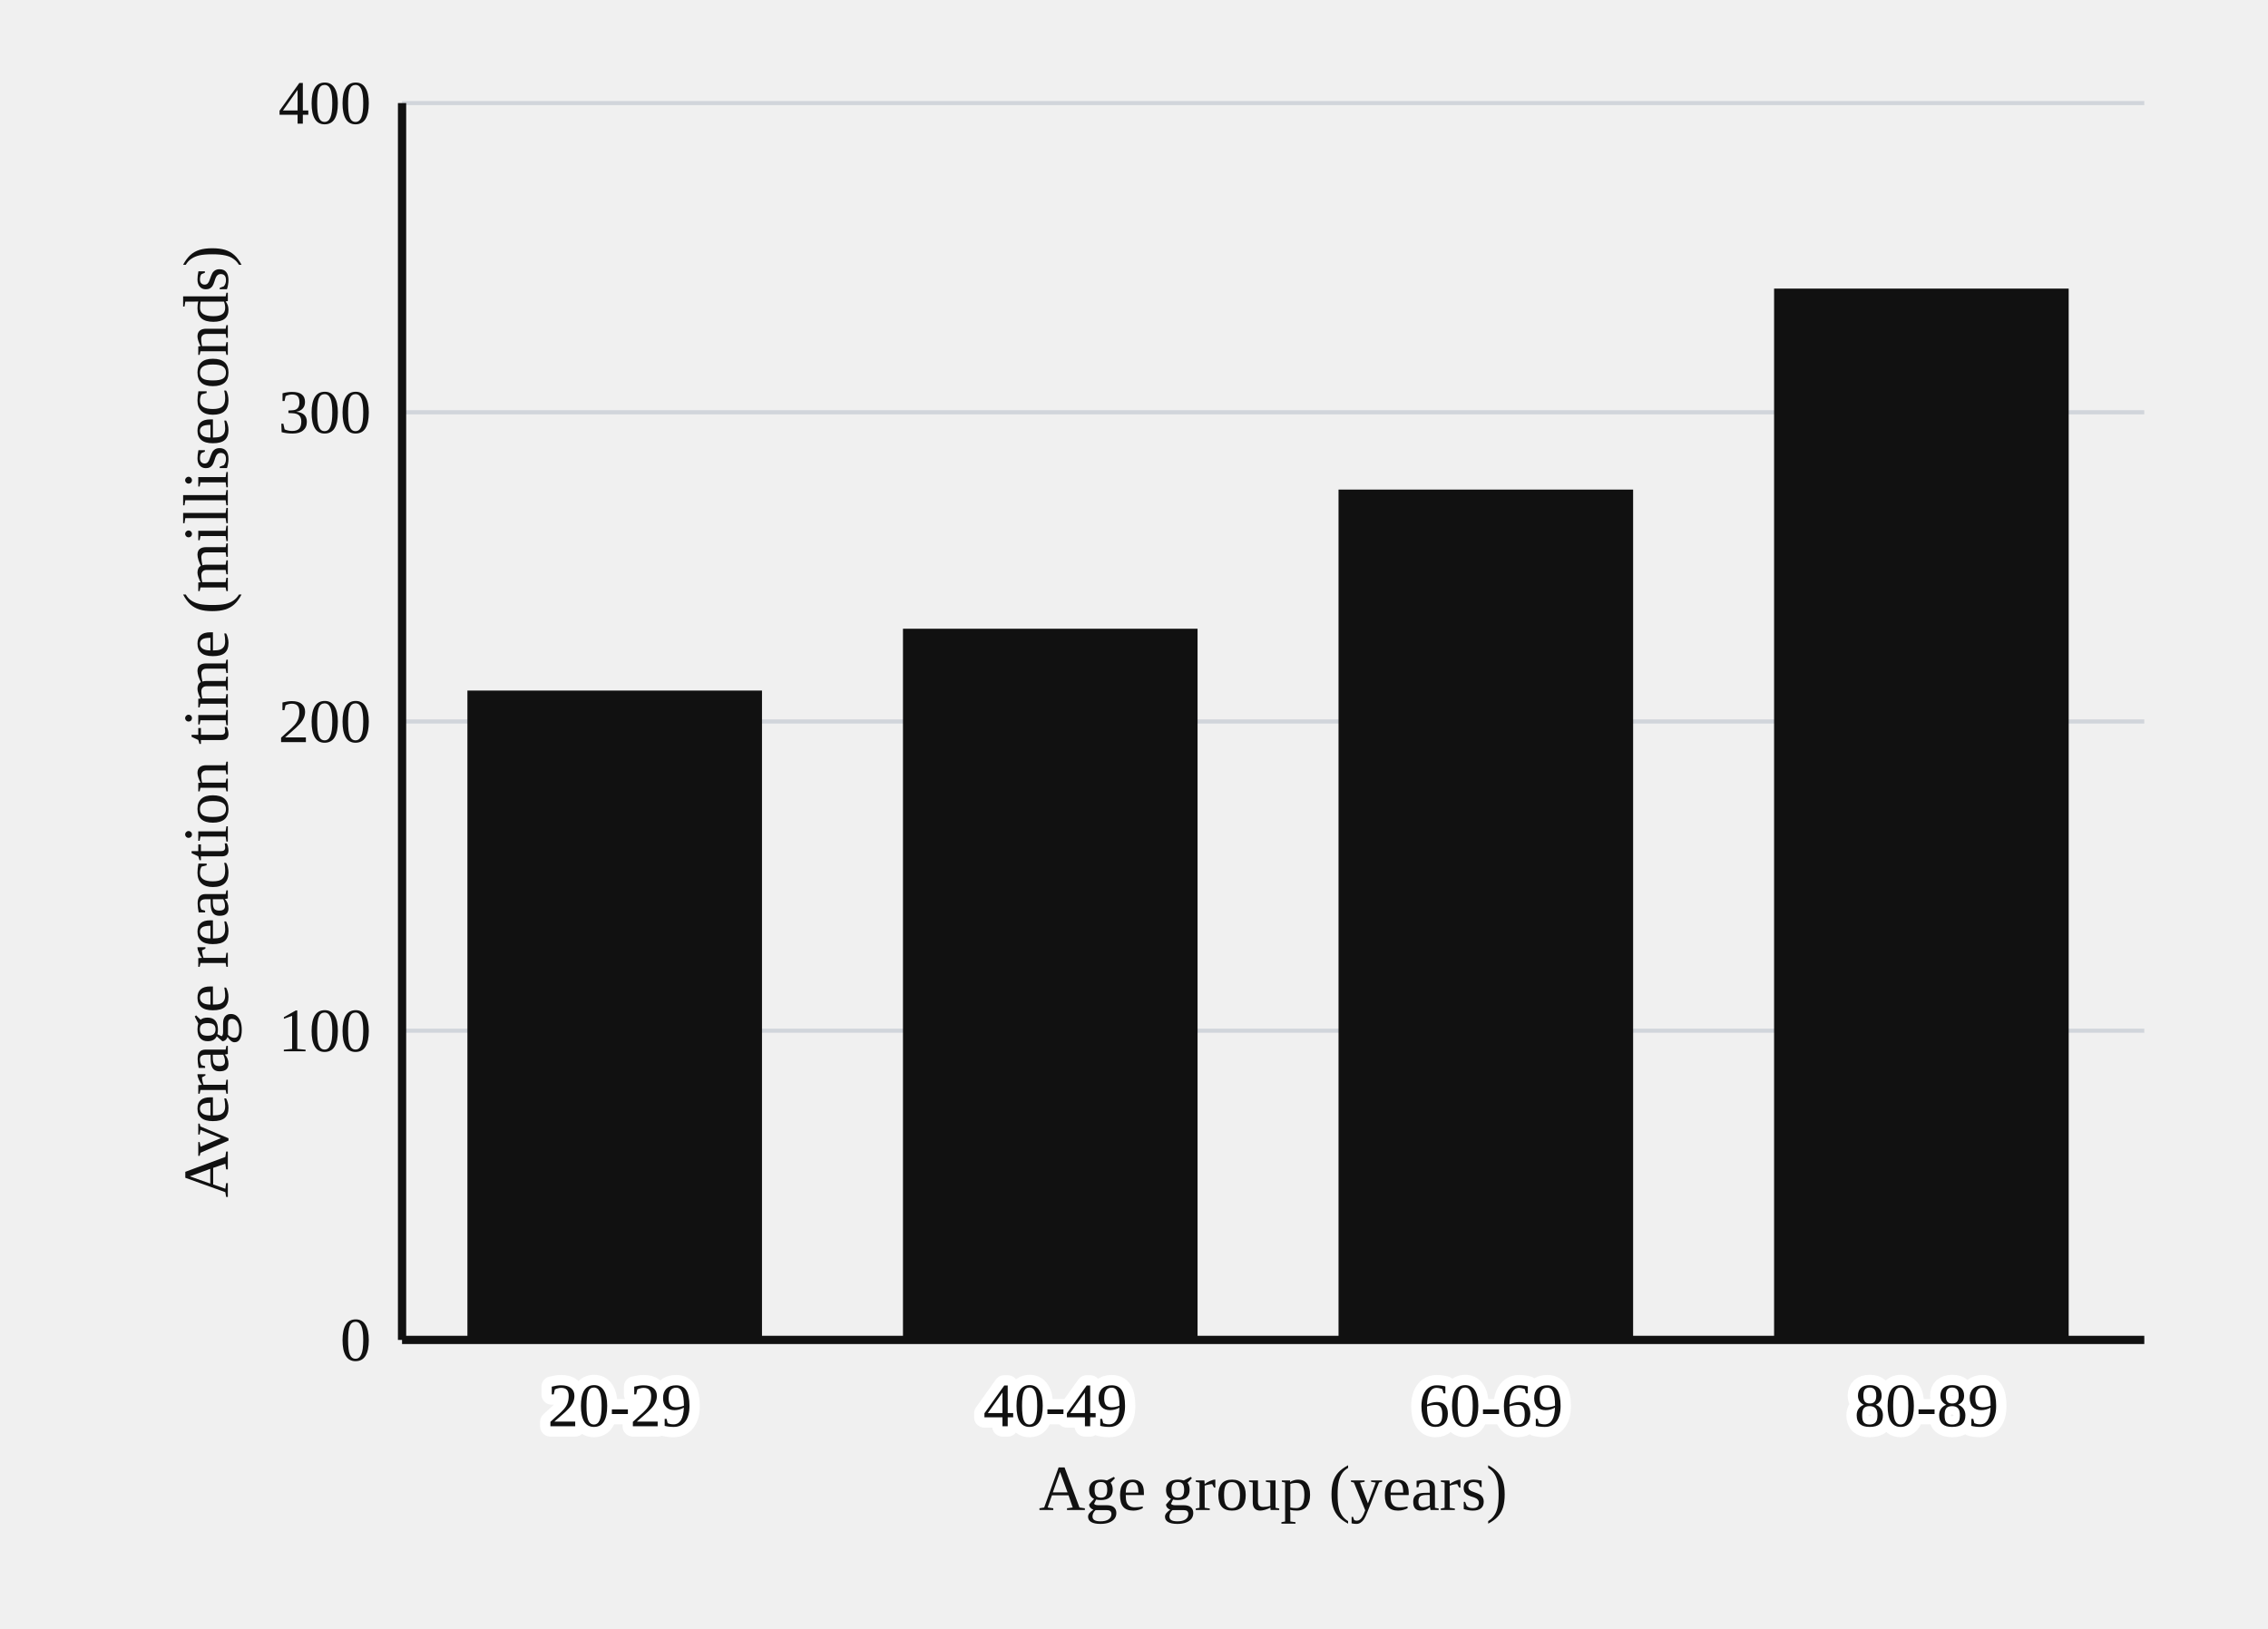
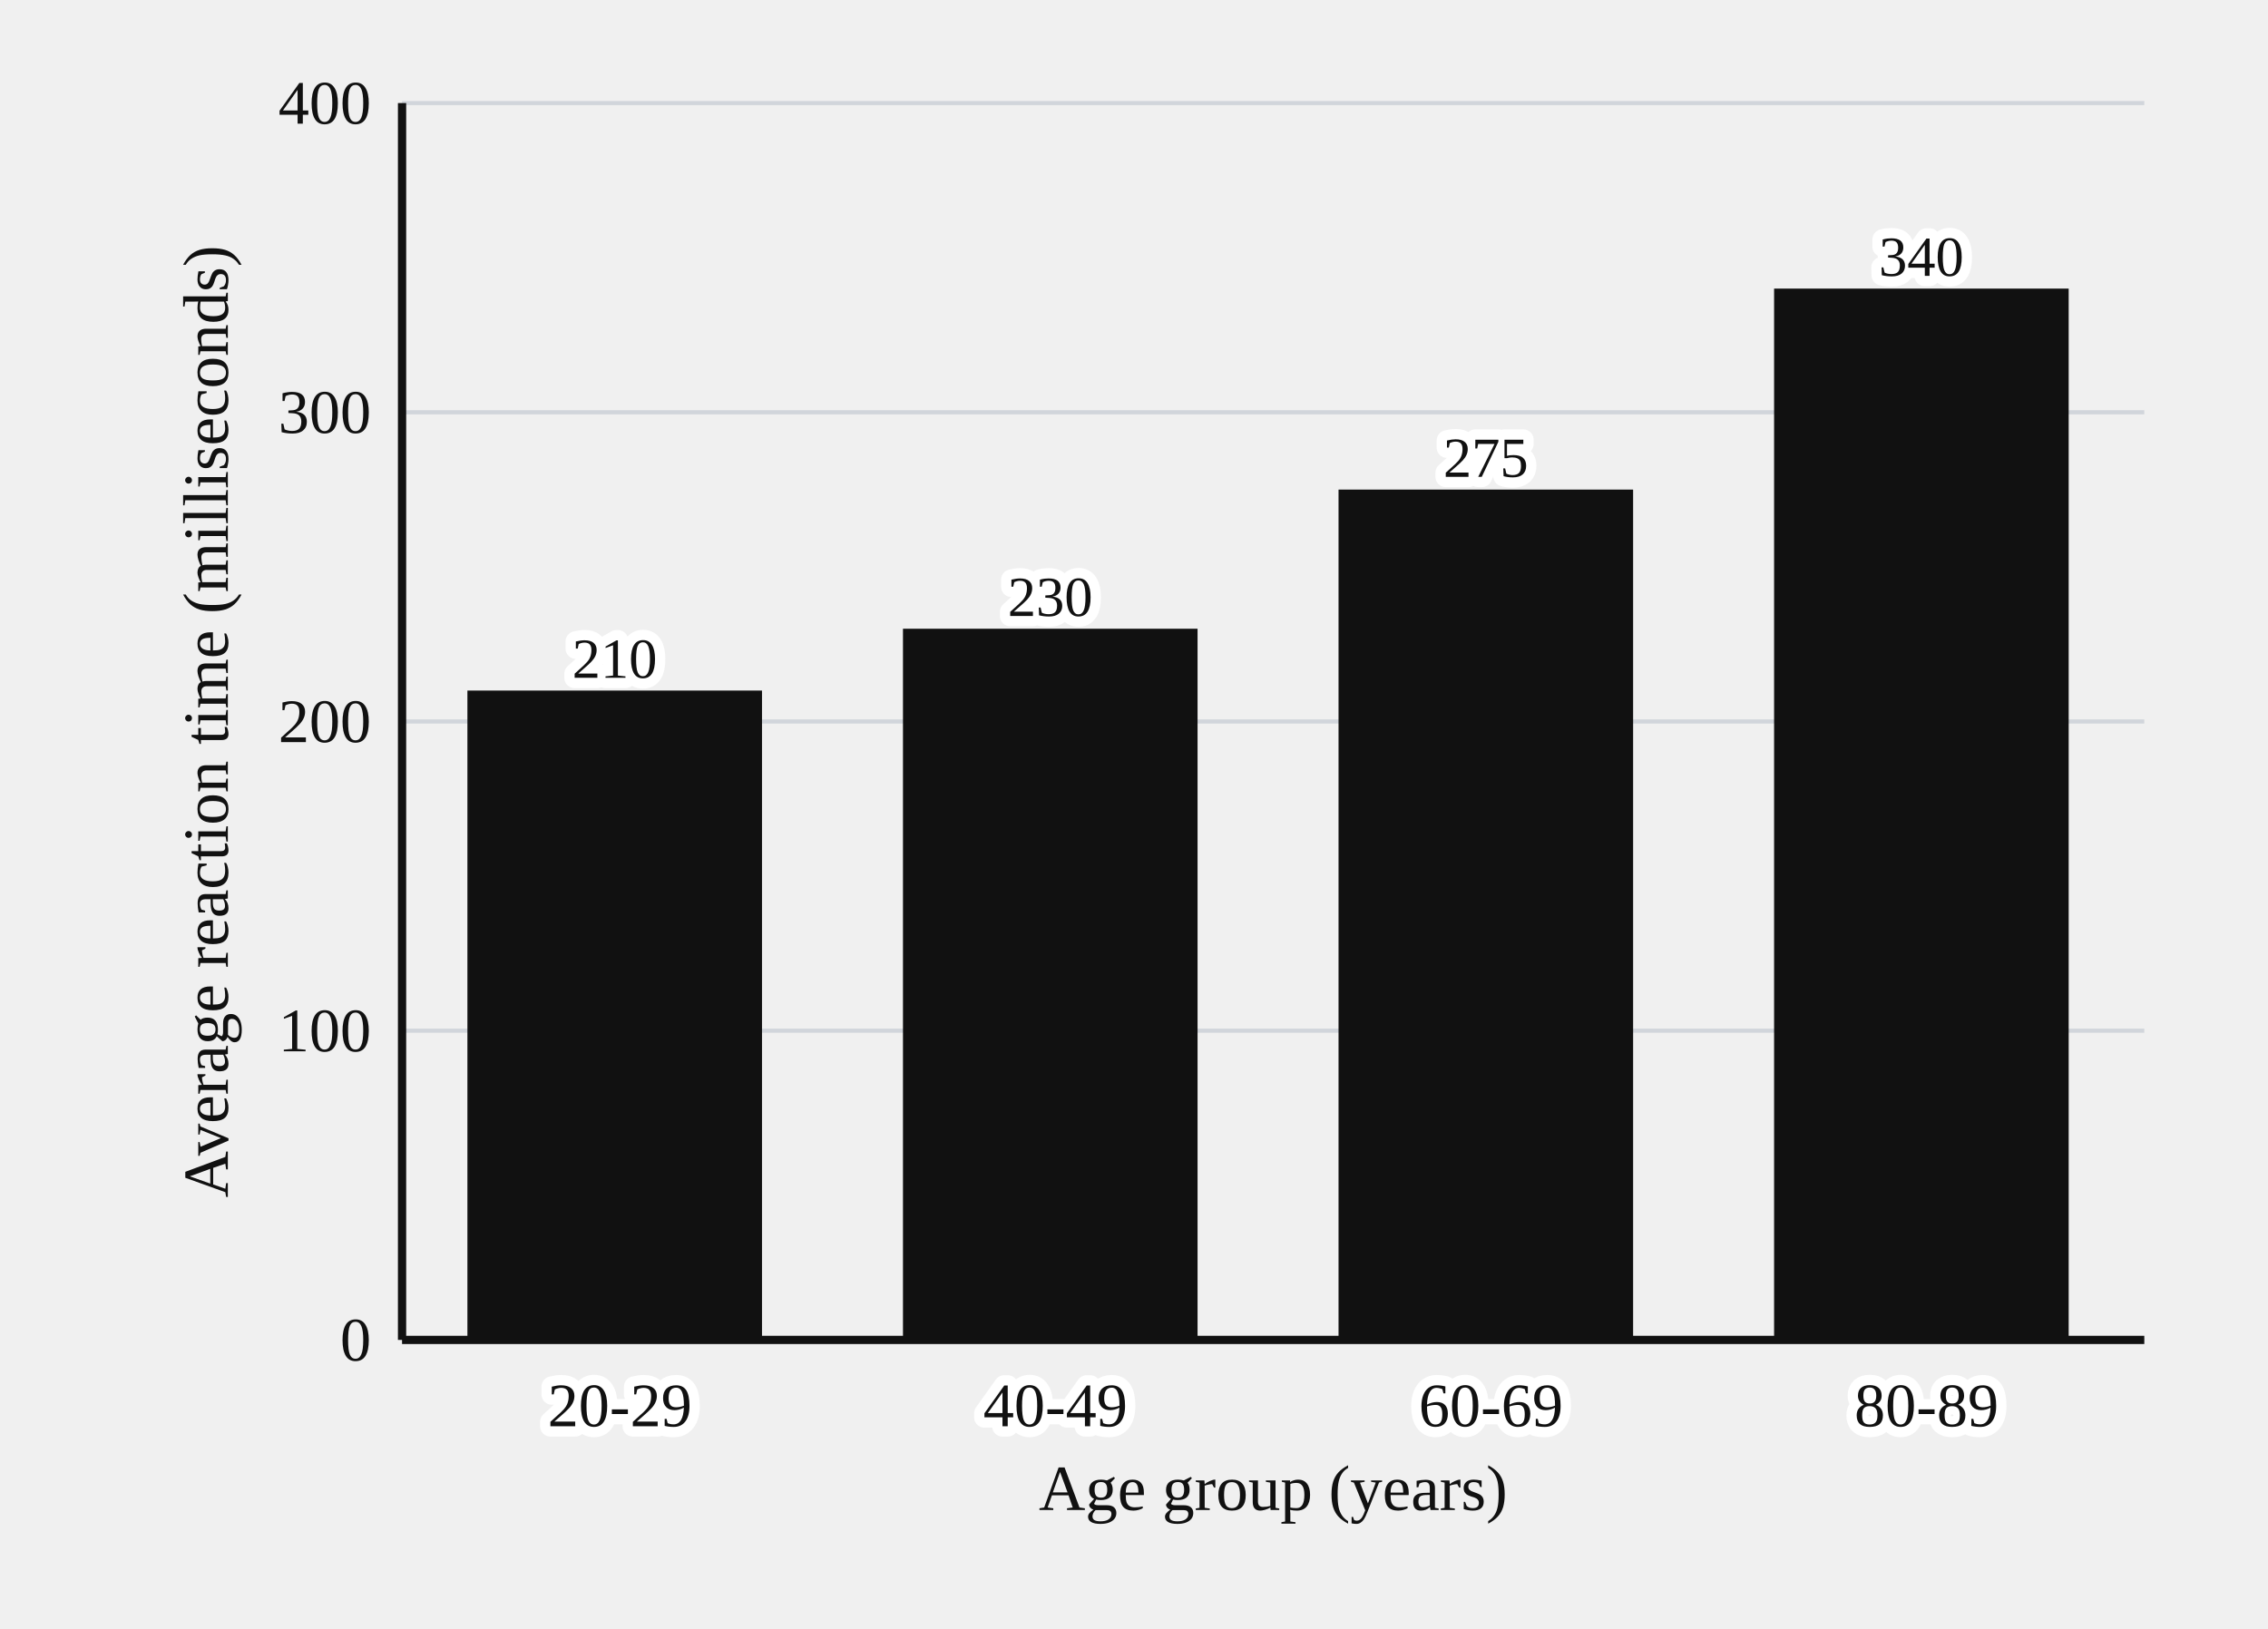
<svg xmlns="http://www.w3.org/2000/svg" viewBox="0 0 440 316" width="440" height="316" role="img" aria-label="Bar chart. Horizontal axis: Age group (years). Vertical axis: Average reaction time (milliseconds). 20-29: 210, 40-49: 230, 60-69: 275, 80-89: 340." style="max-width:100%;height:auto">
  <line x1="78" y1="260" x2="416" y2="260" stroke="#d1d5db" stroke-width="0.8" />
  <text x="72" y="264" font-family="Georgia, 'Times New Roman', serif" font-size="12" text-anchor="end" fill="#111">0</text>
  <line x1="78" y1="200" x2="416" y2="200" stroke="#d1d5db" stroke-width="0.8" />
  <text x="72" y="204" font-family="Georgia, 'Times New Roman', serif" font-size="12" text-anchor="end" fill="#111">100</text>
  <line x1="78" y1="140" x2="416" y2="140" stroke="#d1d5db" stroke-width="0.8" />
  <text x="72" y="144" font-family="Georgia, 'Times New Roman', serif" font-size="12" text-anchor="end" fill="#111">200</text>
  <line x1="78" y1="80" x2="416" y2="80" stroke="#d1d5db" stroke-width="0.8" />
  <text x="72" y="84" font-family="Georgia, 'Times New Roman', serif" font-size="12" text-anchor="end" fill="#111">300</text>
  <line x1="78" y1="20" x2="416" y2="20" stroke="#d1d5db" stroke-width="0.8" />
  <text x="72" y="24" font-family="Georgia, 'Times New Roman', serif" font-size="12" text-anchor="end" fill="#111">400</text>
  <line x1="78" y1="20" x2="78" y2="260" stroke="#111" stroke-width="1.6" />
  <line x1="78" y1="260" x2="416" y2="260" stroke="#111" stroke-width="1.6" />
  <text transform="translate(44.2 140) rotate(-90)" font-family="Georgia, 'Times New Roman', serif" font-size="12.5" text-anchor="middle" data-axis-title="y" fill="#111">Average reaction time (milliseconds)</text>
  <text x="120.25" y="274" font-family="Georgia, 'Times New Roman', serif" font-size="12" font-style="normal" text-anchor="middle" dominant-baseline="middle" fill="#111" stroke="#fff" stroke-width="4" paint-order="stroke" stroke-linejoin="round">20-29</text>
  <text x="204.75" y="274" font-family="Georgia, 'Times New Roman', serif" font-size="12" font-style="normal" text-anchor="middle" dominant-baseline="middle" fill="#111" stroke="#fff" stroke-width="4" paint-order="stroke" stroke-linejoin="round">40-49</text>
  <text x="289.25" y="274" font-family="Georgia, 'Times New Roman', serif" font-size="12" font-style="normal" text-anchor="middle" dominant-baseline="middle" fill="#111" stroke="#fff" stroke-width="4" paint-order="stroke" stroke-linejoin="round">60-69</text>
  <text x="373.75" y="274" font-family="Georgia, 'Times New Roman', serif" font-size="12" font-style="normal" text-anchor="middle" dominant-baseline="middle" fill="#111" stroke="#fff" stroke-width="4" paint-order="stroke" stroke-linejoin="round">80-89</text>
  <text x="247" y="293" font-family="Georgia, 'Times New Roman', serif" font-size="12.5" text-anchor="middle" data-axis-title="x" fill="#111">Age group (years)</text>
  <rect x="90.68" y="134" width="57.15" height="126" fill="#111" />
+   <text x="119.25" y="129" font-family="Georgia, 'Times New Roman', serif" font-size="11" font-style="normal" text-anchor="middle" dominant-baseline="middle" fill="#111" stroke="#fff" stroke-width="4" paint-order="stroke" stroke-linejoin="round">210</text>
  <rect x="175.18" y="122" width="57.15" height="138" fill="#111" />
+   <text x="203.75" y="117" font-family="Georgia, 'Times New Roman', serif" font-size="11" font-style="normal" text-anchor="middle" dominant-baseline="middle" fill="#111" stroke="#fff" stroke-width="4" paint-order="stroke" stroke-linejoin="round">230</text>
  <rect x="259.68" y="95" width="57.15" height="165" fill="#111" />
+   <text x="288.25" y="90" font-family="Georgia, 'Times New Roman', serif" font-size="11" font-style="normal" text-anchor="middle" dominant-baseline="middle" fill="#111" stroke="#fff" stroke-width="4" paint-order="stroke" stroke-linejoin="round">275</text>
  <rect x="344.18" y="56" width="57.15" height="204" fill="#111" />
+   <text x="372.75" y="51" font-family="Georgia, 'Times New Roman', serif" font-size="11" font-style="normal" text-anchor="middle" dominant-baseline="middle" fill="#111" stroke="#fff" stroke-width="4" paint-order="stroke" stroke-linejoin="round">340</text>
</svg>
